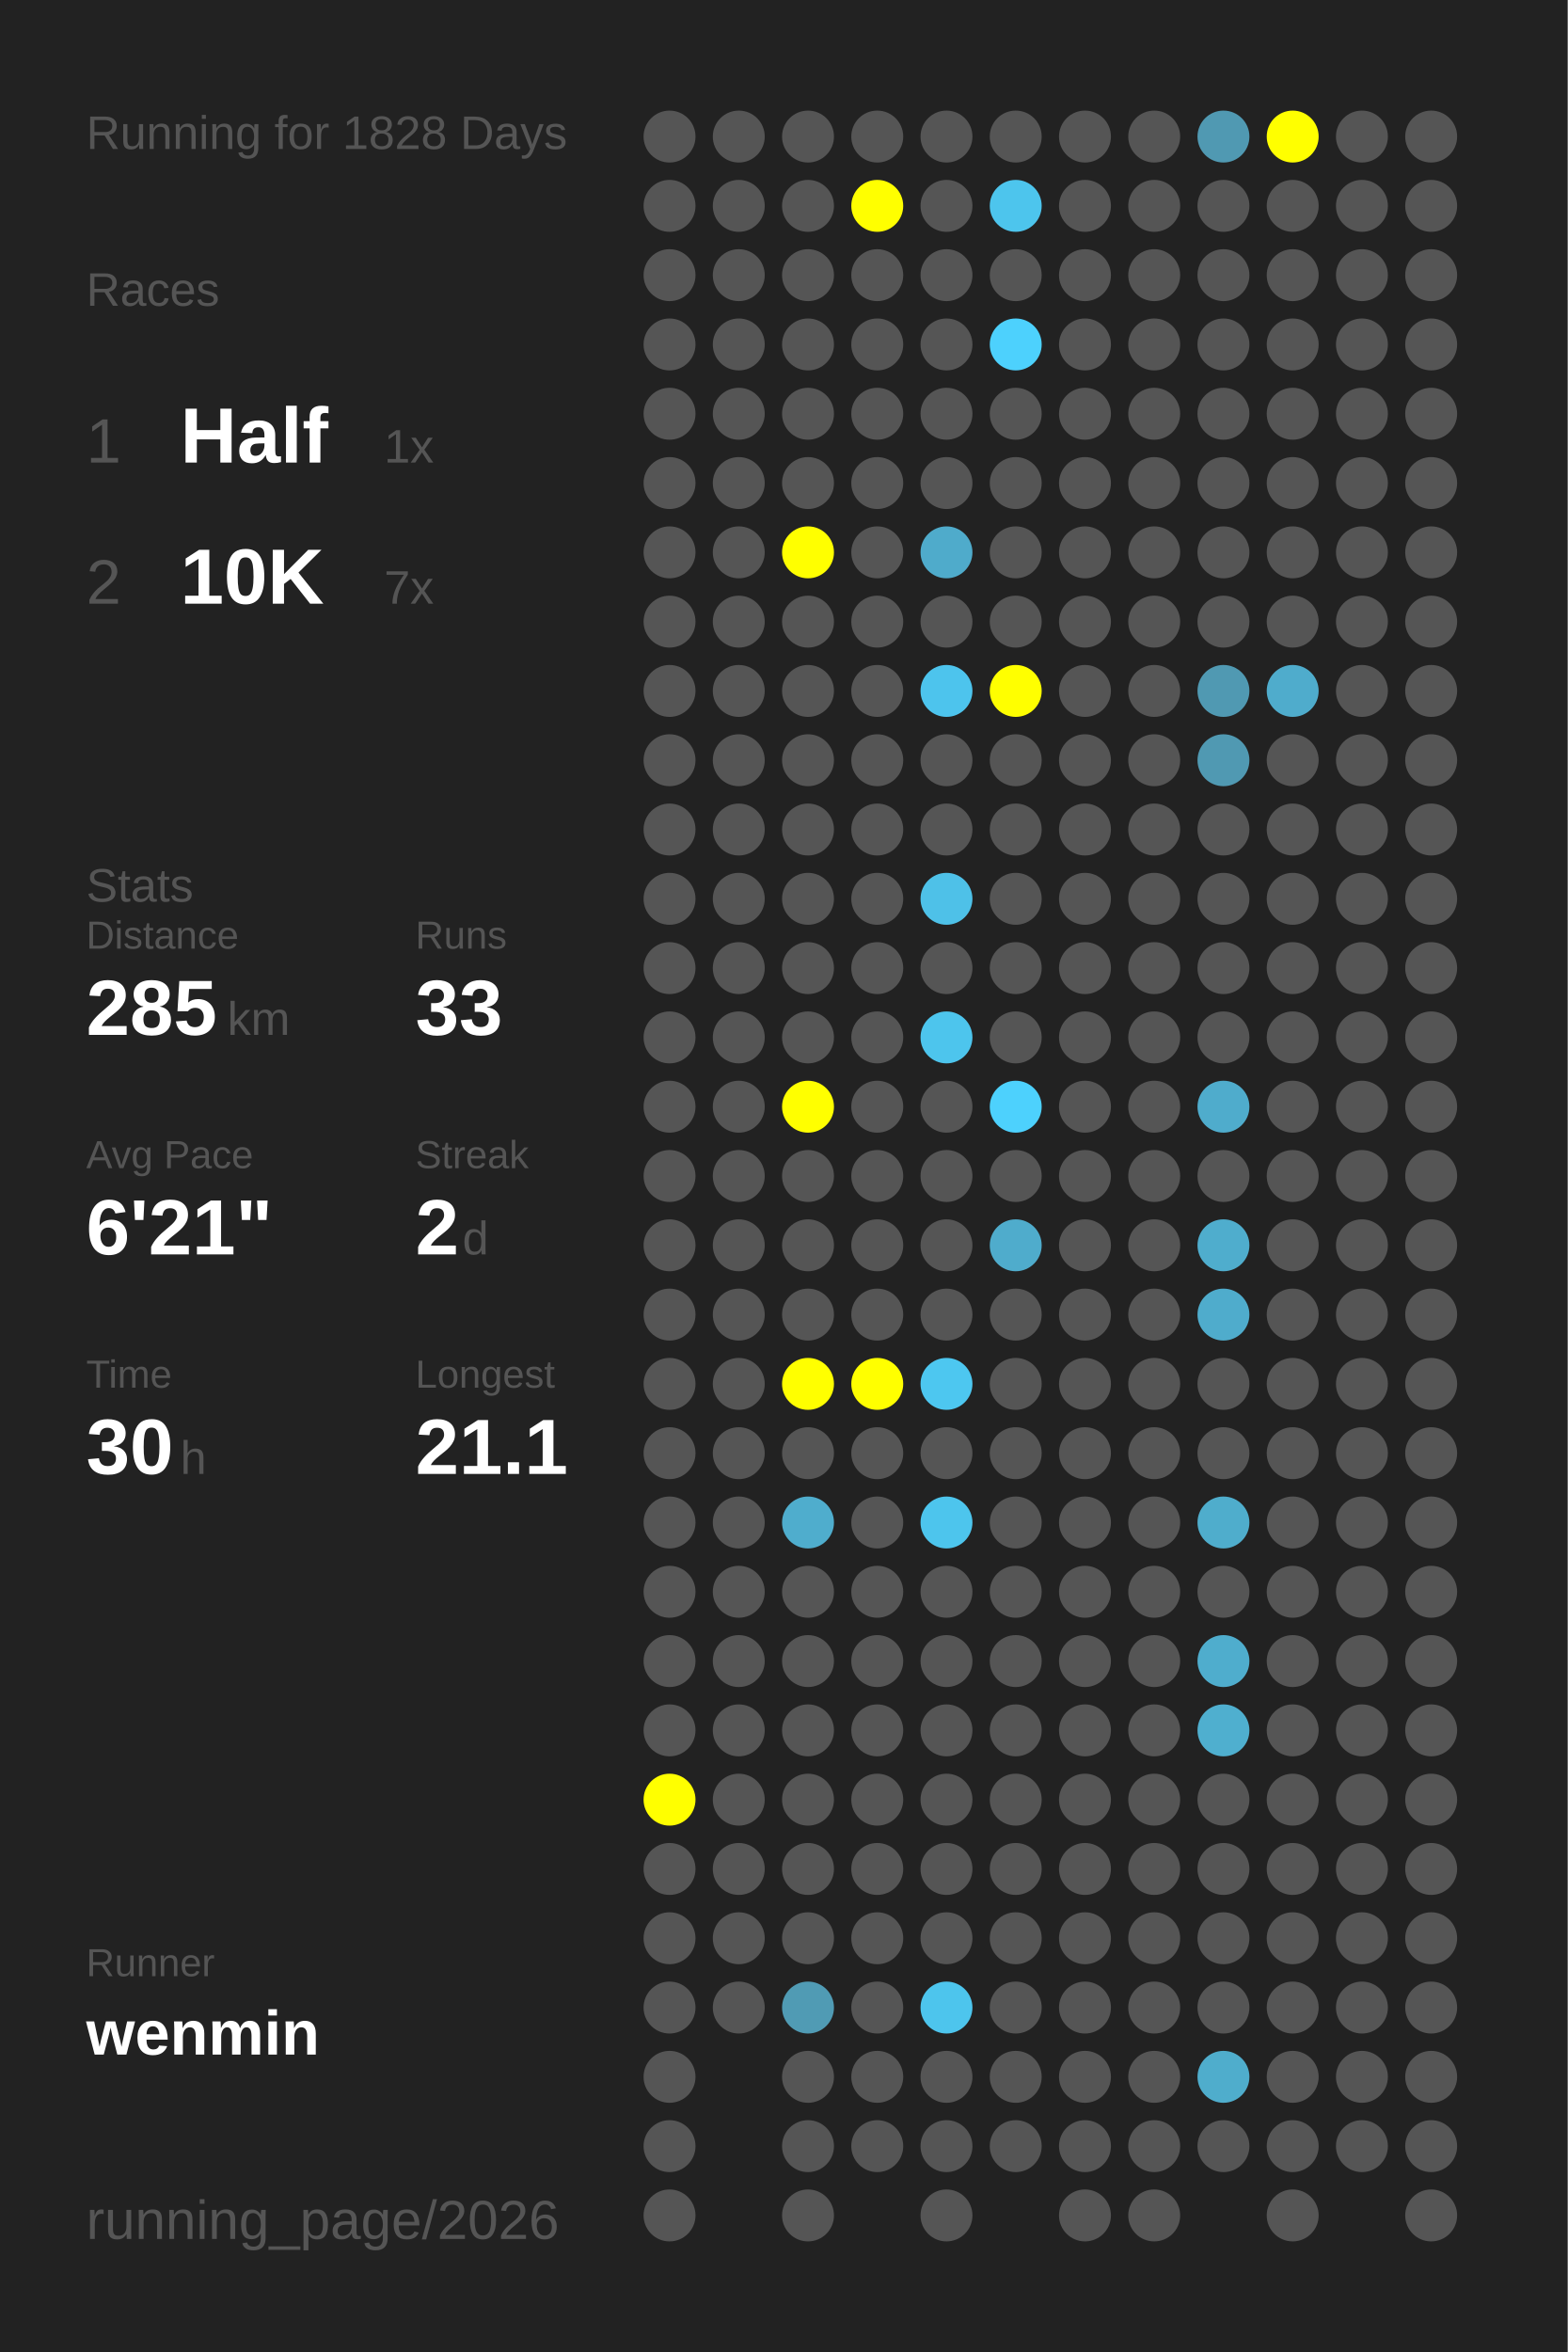
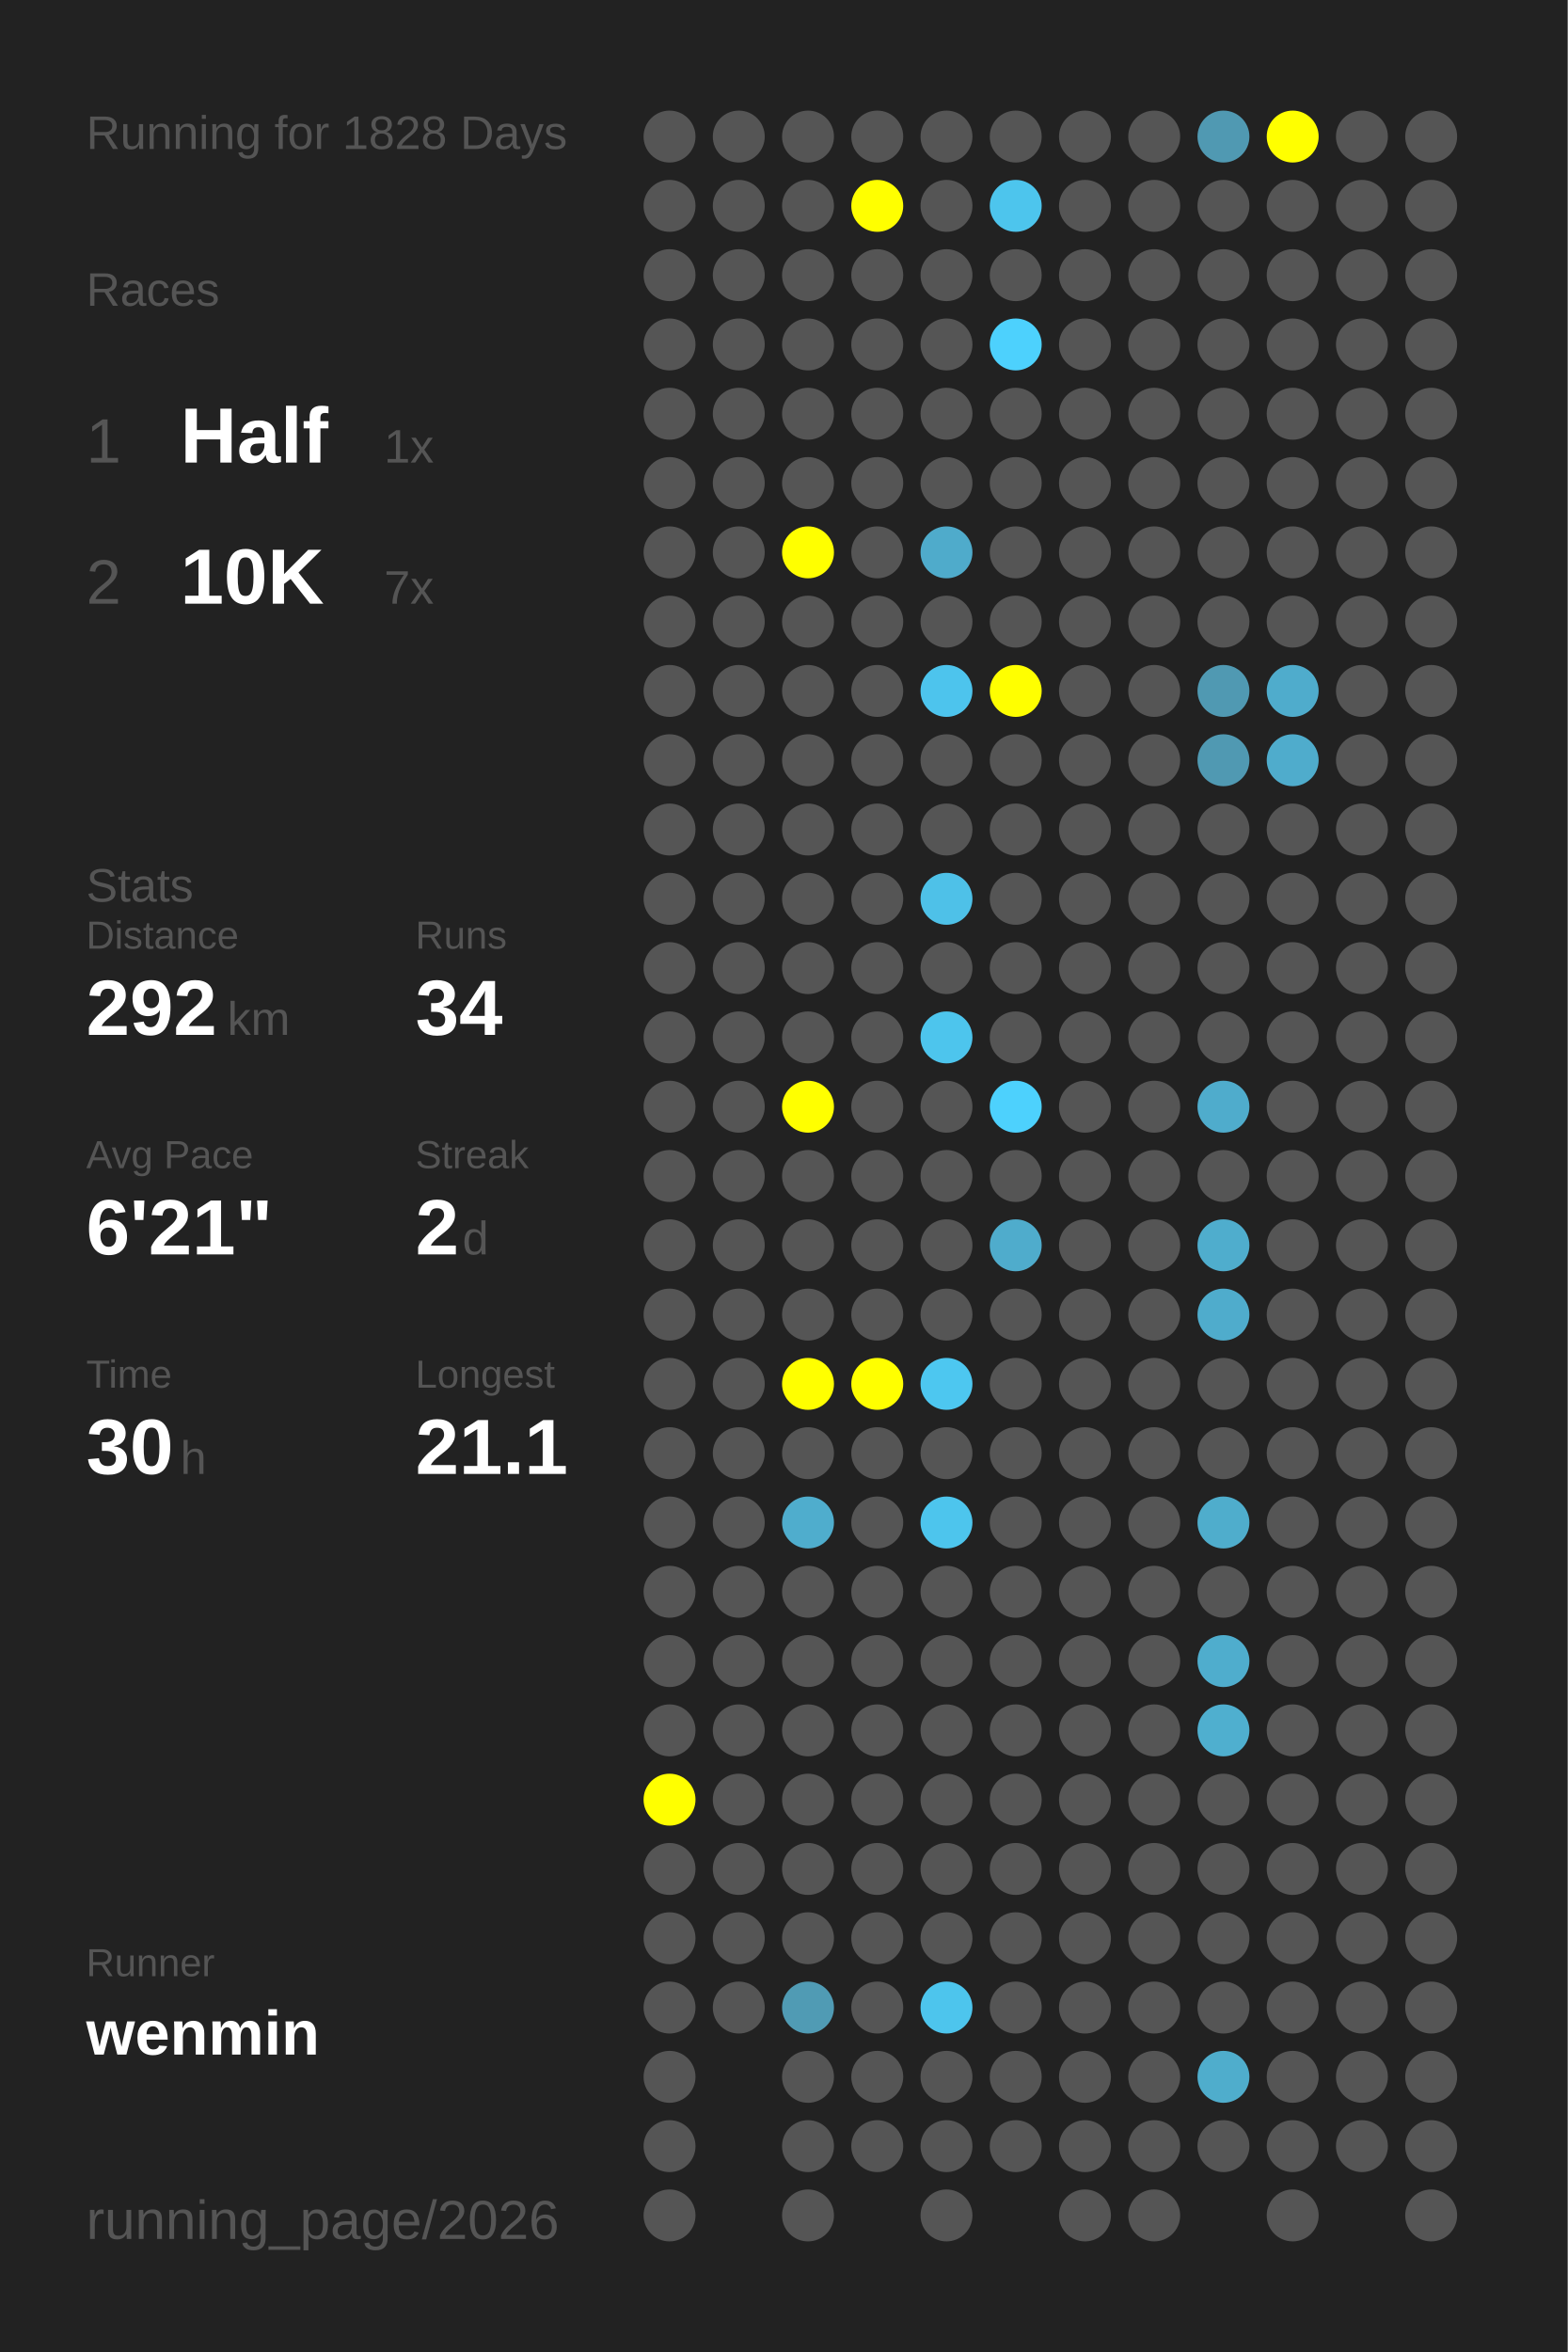
<svg xmlns="http://www.w3.org/2000/svg" baseProfile="full" height="300mm" version="1.1" viewBox="0,0,200,300" width="200mm">
  <defs />
  <rect fill="#222222" height="300" width="200" x="0" y="0" />
  <text fill="#555555" style="font-size:6px; font-family:Arial;" x="11" y="19">Running for 1828 Days</text>
  <text fill="#555555" style="font-size:6px; font-family:Arial;" x="11" y="39">Races</text>
  <text fill="#555555" style="font-size:8px; font-family:Arial;" x="11" y="59">1</text>
  <text fill="#FFFFFF" style="font-size:10px; font-family:Arial; font-weight:bold;" x="23" y="59">Half</text>
  <text fill="#555555" style="font-size:6px; font-family:Arial;" x="49" y="59">1x</text>
  <text fill="#555555" style="font-size:8px; font-family:Arial;" x="11" y="77">2</text>
  <text fill="#FFFFFF" style="font-size:10px; font-family:Arial; font-weight:bold;" x="23" y="77">10K</text>
  <text fill="#555555" style="font-size:6px; font-family:Arial;" x="49" y="77">7x</text>
  <text fill="#555555" style="font-size:6px; font-family:Arial;" x="11" y="115">Stats</text>
  <text fill="#555555" style="font-size:5px; font-family:Arial;" x="11" y="121">Distance</text>
-   <text fill="#FFFFFF" style="font-size:10px; font-family:Arial; font-weight:bold;" x="11" y="132">285</text>
+   <text fill="#FFFFFF" style="font-size:10px; font-family:Arial; font-weight:bold;" x="11" y="132">292</text>
  <text fill="#555555" style="font-size:6px; font-family:Arial;" x="29" y="132">km</text>
  <text fill="#555555" style="font-size:5px; font-family:Arial;" x="53" y="121">Runs</text>
-   <text fill="#FFFFFF" style="font-size:10px; font-family:Arial; font-weight:bold;" x="53" y="132">33</text>
+   <text fill="#FFFFFF" style="font-size:10px; font-family:Arial; font-weight:bold;" x="53" y="132">34</text>
  <text fill="#555555" style="font-size:5px; font-family:Arial;" x="11" y="149">Avg Pace</text>
  <text fill="#FFFFFF" style="font-size:10px; font-family:Arial; font-weight:bold;" x="11" y="160">6'21"</text>
  <text fill="#555555" style="font-size:5px; font-family:Arial;" x="53" y="149">Streak</text>
  <text fill="#FFFFFF" style="font-size:10px; font-family:Arial; font-weight:bold;" x="53" y="160">2</text>
  <text fill="#555555" style="font-size:6px; font-family:Arial;" x="59" y="160">d</text>
  <text fill="#555555" style="font-size:5px; font-family:Arial;" x="11" y="177">Time</text>
  <text fill="#FFFFFF" style="font-size:10px; font-family:Arial; font-weight:bold;" x="11" y="188">30</text>
  <text fill="#555555" style="font-size:6px; font-family:Arial;" x="23" y="188">h</text>
  <text fill="#555555" style="font-size:5px; font-family:Arial;" x="53" y="177">Longest</text>
  <text fill="#FFFFFF" style="font-size:10px; font-family:Arial; font-weight:bold;" x="53" y="188">21.1</text>
  <text fill="#555555" style="font-size:5px; font-family:Arial;" x="11" y="252.065">Runner</text>
  <text fill="#FFFFFF" style="font-size:8px; font-family:Arial; font-weight:bold;" x="11" y="262.065">wenmin</text>
  <text fill="#555555" style="font-size:7px; font-family:Arial;" x="11" y="285.581">running_page/2026</text>
  <circle cx="85.417" cy="17.419" fill="#555555" r="3.312" />
  <circle cx="85.417" cy="26.258" fill="#555555" r="3.312" />
  <circle cx="85.417" cy="35.097" fill="#555555" r="3.312" />
  <circle cx="85.417" cy="43.935" fill="#555555" r="3.312" />
  <circle cx="85.417" cy="52.774" fill="#555555" r="3.312" />
  <circle cx="85.417" cy="61.613" fill="#555555" r="3.312" />
  <circle cx="85.417" cy="70.452" fill="#555555" r="3.312" />
  <circle cx="85.417" cy="79.29" fill="#555555" r="3.312" />
  <circle cx="85.417" cy="88.129" fill="#555555" r="3.312" />
  <circle cx="85.417" cy="96.968" fill="#555555" r="3.312" />
  <circle cx="85.417" cy="105.806" fill="#555555" r="3.312" />
  <circle cx="85.417" cy="114.645" fill="#555555" r="3.312" />
  <circle cx="85.417" cy="123.484" fill="#555555" r="3.312" />
  <circle cx="85.417" cy="132.323" fill="#555555" r="3.312" />
  <circle cx="85.417" cy="141.161" fill="#555555" r="3.312" />
  <circle cx="85.417" cy="150" fill="#555555" r="3.312" />
  <circle cx="85.417" cy="158.839" fill="#555555" r="3.312" />
  <circle cx="85.417" cy="167.677" fill="#555555" r="3.312" />
  <circle cx="85.417" cy="176.516" fill="#555555" r="3.312" />
  <circle cx="85.417" cy="185.355" fill="#555555" r="3.312" />
  <circle cx="85.417" cy="194.194" fill="#555555" r="3.312" />
  <circle cx="85.417" cy="203.032" fill="#555555" r="3.312" />
  <circle cx="85.417" cy="211.871" fill="#555555" r="3.312" />
  <circle cx="85.417" cy="220.71" fill="#555555" r="3.312" />
  <circle cx="85.417" cy="229.548" fill="#FFFF00" r="3.312" />
  <circle cx="85.417" cy="238.387" fill="#555555" r="3.312" />
  <circle cx="85.417" cy="247.226" fill="#555555" r="3.312" />
  <circle cx="85.417" cy="256.065" fill="#555555" r="3.312" />
  <circle cx="85.417" cy="264.903" fill="#555555" r="3.312" />
  <circle cx="85.417" cy="273.742" fill="#555555" r="3.312" />
  <circle cx="85.417" cy="282.581" fill="#555555" r="3.312" />
  <circle cx="94.25" cy="17.419" fill="#555555" r="3.312" />
  <circle cx="94.25" cy="26.258" fill="#555555" r="3.312" />
  <circle cx="94.25" cy="35.097" fill="#555555" r="3.312" />
  <circle cx="94.25" cy="43.935" fill="#555555" r="3.312" />
  <circle cx="94.25" cy="52.774" fill="#555555" r="3.312" />
  <circle cx="94.25" cy="61.613" fill="#555555" r="3.312" />
  <circle cx="94.25" cy="70.452" fill="#555555" r="3.312" />
  <circle cx="94.25" cy="79.29" fill="#555555" r="3.312" />
  <circle cx="94.25" cy="88.129" fill="#555555" r="3.312" />
  <circle cx="94.25" cy="96.968" fill="#555555" r="3.312" />
  <circle cx="94.25" cy="105.806" fill="#555555" r="3.312" />
  <circle cx="94.25" cy="114.645" fill="#555555" r="3.312" />
  <circle cx="94.25" cy="123.484" fill="#555555" r="3.312" />
  <circle cx="94.25" cy="132.323" fill="#555555" r="3.312" />
  <circle cx="94.25" cy="141.161" fill="#555555" r="3.312" />
  <circle cx="94.25" cy="150" fill="#555555" r="3.312" />
  <circle cx="94.25" cy="158.839" fill="#555555" r="3.312" />
  <circle cx="94.25" cy="167.677" fill="#555555" r="3.312" />
  <circle cx="94.25" cy="176.516" fill="#555555" r="3.312" />
  <circle cx="94.25" cy="185.355" fill="#555555" r="3.312" />
  <circle cx="94.25" cy="194.194" fill="#555555" r="3.312" />
  <circle cx="94.25" cy="203.032" fill="#555555" r="3.312" />
  <circle cx="94.25" cy="211.871" fill="#555555" r="3.312" />
  <circle cx="94.25" cy="220.71" fill="#555555" r="3.312" />
  <circle cx="94.25" cy="229.548" fill="#555555" r="3.312" />
  <circle cx="94.25" cy="238.387" fill="#555555" r="3.312" />
  <circle cx="94.25" cy="247.226" fill="#555555" r="3.312" />
  <circle cx="94.25" cy="256.065" fill="#555555" r="3.312" />
  <circle cx="103.083" cy="17.419" fill="#555555" r="3.312" />
  <circle cx="103.083" cy="26.258" fill="#555555" r="3.312" />
  <circle cx="103.083" cy="35.097" fill="#555555" r="3.312" />
  <circle cx="103.083" cy="43.935" fill="#555555" r="3.312" />
  <circle cx="103.083" cy="52.774" fill="#555555" r="3.312" />
  <circle cx="103.083" cy="61.613" fill="#555555" r="3.312" />
  <circle cx="103.083" cy="70.452" fill="#FFFF00" r="3.312" />
  <circle cx="103.083" cy="79.29" fill="#555555" r="3.312" />
  <circle cx="103.083" cy="88.129" fill="#555555" r="3.312" />
  <circle cx="103.083" cy="96.968" fill="#555555" r="3.312" />
  <circle cx="103.083" cy="105.806" fill="#555555" r="3.312" />
  <circle cx="103.083" cy="114.645" fill="#555555" r="3.312" />
  <circle cx="103.083" cy="123.484" fill="#555555" r="3.312" />
  <circle cx="103.083" cy="132.323" fill="#555555" r="3.312" />
  <circle cx="103.083" cy="141.161" fill="#FFFF00" r="3.312" />
  <circle cx="103.083" cy="150" fill="#555555" r="3.312" />
  <circle cx="103.083" cy="158.839" fill="#555555" r="3.312" />
  <circle cx="103.083" cy="167.677" fill="#555555" r="3.312" />
  <circle cx="103.083" cy="176.516" fill="#FFFF00" r="3.312" />
  <circle cx="103.083" cy="185.355" fill="#555555" r="3.312" />
  <circle cx="103.083" cy="194.194" fill="#4fadcd" r="3.312" />
  <circle cx="103.083" cy="203.032" fill="#555555" r="3.312" />
  <circle cx="103.083" cy="211.871" fill="#555555" r="3.312" />
  <circle cx="103.083" cy="220.71" fill="#555555" r="3.312" />
  <circle cx="103.083" cy="229.548" fill="#555555" r="3.312" />
  <circle cx="103.083" cy="238.387" fill="#555555" r="3.312" />
  <circle cx="103.083" cy="247.226" fill="#555555" r="3.312" />
  <circle cx="103.083" cy="256.065" fill="#509bb4" r="3.312" />
  <circle cx="103.083" cy="264.903" fill="#555555" r="3.312" />
  <circle cx="103.083" cy="273.742" fill="#555555" r="3.312" />
  <circle cx="103.083" cy="282.581" fill="#555555" r="3.312" />
  <circle cx="111.917" cy="17.419" fill="#555555" r="3.312" />
  <circle cx="111.917" cy="26.258" fill="#FFFF00" r="3.312" />
  <circle cx="111.917" cy="35.097" fill="#555555" r="3.312" />
  <circle cx="111.917" cy="43.935" fill="#555555" r="3.312" />
  <circle cx="111.917" cy="52.774" fill="#555555" r="3.312" />
  <circle cx="111.917" cy="61.613" fill="#555555" r="3.312" />
  <circle cx="111.917" cy="70.452" fill="#555555" r="3.312" />
  <circle cx="111.917" cy="79.29" fill="#555555" r="3.312" />
  <circle cx="111.917" cy="88.129" fill="#555555" r="3.312" />
  <circle cx="111.917" cy="96.968" fill="#555555" r="3.312" />
  <circle cx="111.917" cy="105.806" fill="#555555" r="3.312" />
  <circle cx="111.917" cy="114.645" fill="#555555" r="3.312" />
  <circle cx="111.917" cy="123.484" fill="#555555" r="3.312" />
  <circle cx="111.917" cy="132.323" fill="#555555" r="3.312" />
  <circle cx="111.917" cy="141.161" fill="#555555" r="3.312" />
  <circle cx="111.917" cy="150" fill="#555555" r="3.312" />
  <circle cx="111.917" cy="158.839" fill="#555555" r="3.312" />
  <circle cx="111.917" cy="167.677" fill="#555555" r="3.312" />
  <circle cx="111.917" cy="176.516" fill="#FFFF00" r="3.312" />
  <circle cx="111.917" cy="185.355" fill="#555555" r="3.312" />
  <circle cx="111.917" cy="194.194" fill="#555555" r="3.312" />
  <circle cx="111.917" cy="203.032" fill="#555555" r="3.312" />
  <circle cx="111.917" cy="211.871" fill="#555555" r="3.312" />
  <circle cx="111.917" cy="220.71" fill="#555555" r="3.312" />
  <circle cx="111.917" cy="229.548" fill="#555555" r="3.312" />
  <circle cx="111.917" cy="238.387" fill="#555555" r="3.312" />
  <circle cx="111.917" cy="247.226" fill="#555555" r="3.312" />
  <circle cx="111.917" cy="256.065" fill="#555555" r="3.312" />
  <circle cx="111.917" cy="264.903" fill="#555555" r="3.312" />
  <circle cx="111.917" cy="273.742" fill="#555555" r="3.312" />
  <circle cx="120.75" cy="17.419" fill="#555555" r="3.312" />
  <circle cx="120.75" cy="26.258" fill="#555555" r="3.312" />
  <circle cx="120.75" cy="35.097" fill="#555555" r="3.312" />
  <circle cx="120.75" cy="43.935" fill="#555555" r="3.312" />
  <circle cx="120.75" cy="52.774" fill="#555555" r="3.312" />
  <circle cx="120.75" cy="61.613" fill="#555555" r="3.312" />
  <circle cx="120.75" cy="70.452" fill="#4fabcb" r="3.312" />
  <circle cx="120.75" cy="79.29" fill="#555555" r="3.312" />
  <circle cx="120.75" cy="88.129" fill="#4dc4ed" r="3.312" />
  <circle cx="120.75" cy="96.968" fill="#555555" r="3.312" />
  <circle cx="120.75" cy="105.806" fill="#555555" r="3.312" />
  <circle cx="120.75" cy="114.645" fill="#4ec1e8" r="3.312" />
  <circle cx="120.75" cy="123.484" fill="#555555" r="3.312" />
  <circle cx="120.75" cy="132.323" fill="#4dc5ed" r="3.312" />
  <circle cx="120.75" cy="141.161" fill="#555555" r="3.312" />
  <circle cx="120.75" cy="150" fill="#555555" r="3.312" />
  <circle cx="120.75" cy="158.839" fill="#555555" r="3.312" />
  <circle cx="120.75" cy="167.677" fill="#555555" r="3.312" />
  <circle cx="120.75" cy="176.516" fill="#4dc7f0" r="3.312" />
  <circle cx="120.75" cy="185.355" fill="#555555" r="3.312" />
  <circle cx="120.75" cy="194.194" fill="#4dc5ed" r="3.312" />
  <circle cx="120.75" cy="203.032" fill="#555555" r="3.312" />
  <circle cx="120.75" cy="211.871" fill="#555555" r="3.312" />
  <circle cx="120.75" cy="220.71" fill="#555555" r="3.312" />
  <circle cx="120.75" cy="229.548" fill="#555555" r="3.312" />
  <circle cx="120.75" cy="238.387" fill="#555555" r="3.312" />
  <circle cx="120.75" cy="247.226" fill="#555555" r="3.312" />
  <circle cx="120.75" cy="256.065" fill="#4dc5ed" r="3.312" />
  <circle cx="120.75" cy="264.903" fill="#555555" r="3.312" />
  <circle cx="120.75" cy="273.742" fill="#555555" r="3.312" />
  <circle cx="120.75" cy="282.581" fill="#555555" r="3.312" />
  <circle cx="129.583" cy="17.419" fill="#555555" r="3.312" />
  <circle cx="129.583" cy="26.258" fill="#4dc5ed" r="3.312" />
  <circle cx="129.583" cy="35.097" fill="#555555" r="3.312" />
  <circle cx="129.583" cy="43.935" fill="#4dd1fd" r="3.312" />
  <circle cx="129.583" cy="52.774" fill="#555555" r="3.312" />
  <circle cx="129.583" cy="61.613" fill="#555555" r="3.312" />
  <circle cx="129.583" cy="70.452" fill="#555555" r="3.312" />
  <circle cx="129.583" cy="79.29" fill="#555555" r="3.312" />
  <circle cx="129.583" cy="88.129" fill="#FFFF00" r="3.312" />
  <circle cx="129.583" cy="96.968" fill="#555555" r="3.312" />
  <circle cx="129.583" cy="105.806" fill="#555555" r="3.312" />
  <circle cx="129.583" cy="114.645" fill="#555555" r="3.312" />
  <circle cx="129.583" cy="123.484" fill="#555555" r="3.312" />
  <circle cx="129.583" cy="132.323" fill="#555555" r="3.312" />
  <circle cx="129.583" cy="141.161" fill="#4dd1fd" r="3.312" />
  <circle cx="129.583" cy="150" fill="#555555" r="3.312" />
  <circle cx="129.583" cy="158.839" fill="#4faccc" r="3.312" />
  <circle cx="129.583" cy="167.677" fill="#555555" r="3.312" />
  <circle cx="129.583" cy="176.516" fill="#555555" r="3.312" />
  <circle cx="129.583" cy="185.355" fill="#555555" r="3.312" />
  <circle cx="129.583" cy="194.194" fill="#555555" r="3.312" />
  <circle cx="129.583" cy="203.032" fill="#555555" r="3.312" />
  <circle cx="129.583" cy="211.871" fill="#555555" r="3.312" />
  <circle cx="129.583" cy="220.71" fill="#555555" r="3.312" />
  <circle cx="129.583" cy="229.548" fill="#555555" r="3.312" />
  <circle cx="129.583" cy="238.387" fill="#555555" r="3.312" />
  <circle cx="129.583" cy="247.226" fill="#555555" r="3.312" />
  <circle cx="129.583" cy="256.065" fill="#555555" r="3.312" />
  <circle cx="129.583" cy="264.903" fill="#555555" r="3.312" />
  <circle cx="129.583" cy="273.742" fill="#555555" r="3.312" />
  <circle cx="138.417" cy="17.419" fill="#555555" r="3.312" />
  <circle cx="138.417" cy="26.258" fill="#555555" r="3.312" />
  <circle cx="138.417" cy="35.097" fill="#555555" r="3.312" />
  <circle cx="138.417" cy="43.935" fill="#555555" r="3.312" />
  <circle cx="138.417" cy="52.774" fill="#555555" r="3.312" />
  <circle cx="138.417" cy="61.613" fill="#555555" r="3.312" />
  <circle cx="138.417" cy="70.452" fill="#555555" r="3.312" />
  <circle cx="138.417" cy="79.29" fill="#555555" r="3.312" />
  <circle cx="138.417" cy="88.129" fill="#555555" r="3.312" />
  <circle cx="138.417" cy="96.968" fill="#555555" r="3.312" />
  <circle cx="138.417" cy="105.806" fill="#555555" r="3.312" />
  <circle cx="138.417" cy="114.645" fill="#555555" r="3.312" />
  <circle cx="138.417" cy="123.484" fill="#555555" r="3.312" />
  <circle cx="138.417" cy="132.323" fill="#555555" r="3.312" />
  <circle cx="138.417" cy="141.161" fill="#555555" r="3.312" />
  <circle cx="138.417" cy="150" fill="#555555" r="3.312" />
  <circle cx="138.417" cy="158.839" fill="#555555" r="3.312" />
  <circle cx="138.417" cy="167.677" fill="#555555" r="3.312" />
  <circle cx="138.417" cy="176.516" fill="#555555" r="3.312" />
  <circle cx="138.417" cy="185.355" fill="#555555" r="3.312" />
  <circle cx="138.417" cy="194.194" fill="#555555" r="3.312" />
  <circle cx="138.417" cy="203.032" fill="#555555" r="3.312" />
  <circle cx="138.417" cy="211.871" fill="#555555" r="3.312" />
  <circle cx="138.417" cy="220.71" fill="#555555" r="3.312" />
  <circle cx="138.417" cy="229.548" fill="#555555" r="3.312" />
  <circle cx="138.417" cy="238.387" fill="#555555" r="3.312" />
  <circle cx="138.417" cy="247.226" fill="#555555" r="3.312" />
  <circle cx="138.417" cy="256.065" fill="#555555" r="3.312" />
  <circle cx="138.417" cy="264.903" fill="#555555" r="3.312" />
  <circle cx="138.417" cy="273.742" fill="#555555" r="3.312" />
  <circle cx="138.417" cy="282.581" fill="#555555" r="3.312" />
  <circle cx="147.25" cy="17.419" fill="#555555" r="3.312" />
  <circle cx="147.25" cy="26.258" fill="#555555" r="3.312" />
  <circle cx="147.25" cy="35.097" fill="#555555" r="3.312" />
  <circle cx="147.25" cy="43.935" fill="#555555" r="3.312" />
  <circle cx="147.25" cy="52.774" fill="#555555" r="3.312" />
  <circle cx="147.25" cy="61.613" fill="#555555" r="3.312" />
  <circle cx="147.25" cy="70.452" fill="#555555" r="3.312" />
  <circle cx="147.25" cy="79.29" fill="#555555" r="3.312" />
  <circle cx="147.25" cy="88.129" fill="#555555" r="3.312" />
  <circle cx="147.25" cy="96.968" fill="#555555" r="3.312" />
  <circle cx="147.25" cy="105.806" fill="#555555" r="3.312" />
  <circle cx="147.25" cy="114.645" fill="#555555" r="3.312" />
  <circle cx="147.25" cy="123.484" fill="#555555" r="3.312" />
  <circle cx="147.25" cy="132.323" fill="#555555" r="3.312" />
  <circle cx="147.25" cy="141.161" fill="#555555" r="3.312" />
  <circle cx="147.25" cy="150" fill="#555555" r="3.312" />
  <circle cx="147.25" cy="158.839" fill="#555555" r="3.312" />
  <circle cx="147.25" cy="167.677" fill="#555555" r="3.312" />
  <circle cx="147.25" cy="176.516" fill="#555555" r="3.312" />
  <circle cx="147.25" cy="185.355" fill="#555555" r="3.312" />
  <circle cx="147.25" cy="194.194" fill="#555555" r="3.312" />
  <circle cx="147.25" cy="203.032" fill="#555555" r="3.312" />
  <circle cx="147.25" cy="211.871" fill="#555555" r="3.312" />
  <circle cx="147.25" cy="220.71" fill="#555555" r="3.312" />
  <circle cx="147.25" cy="229.548" fill="#555555" r="3.312" />
  <circle cx="147.25" cy="238.387" fill="#555555" r="3.312" />
  <circle cx="147.25" cy="247.226" fill="#555555" r="3.312" />
  <circle cx="147.25" cy="256.065" fill="#555555" r="3.312" />
  <circle cx="147.25" cy="264.903" fill="#555555" r="3.312" />
  <circle cx="147.25" cy="273.742" fill="#555555" r="3.312" />
  <circle cx="147.25" cy="282.581" fill="#555555" r="3.312" />
  <circle cx="156.083" cy="17.419" fill="#5099b2" r="3.312" />
  <circle cx="156.083" cy="26.258" fill="#555555" r="3.312" />
  <circle cx="156.083" cy="35.097" fill="#555555" r="3.312" />
  <circle cx="156.083" cy="43.935" fill="#555555" r="3.312" />
  <circle cx="156.083" cy="52.774" fill="#555555" r="3.312" />
  <circle cx="156.083" cy="61.613" fill="#555555" r="3.312" />
  <circle cx="156.083" cy="70.452" fill="#555555" r="3.312" />
  <circle cx="156.083" cy="79.29" fill="#555555" r="3.312" />
  <circle cx="156.083" cy="88.129" fill="#5099b2" r="3.312" />
  <circle cx="156.083" cy="96.968" fill="#5099b2" r="3.312" />
  <circle cx="156.083" cy="105.806" fill="#555555" r="3.312" />
  <circle cx="156.083" cy="114.645" fill="#555555" r="3.312" />
  <circle cx="156.083" cy="123.484" fill="#555555" r="3.312" />
  <circle cx="156.083" cy="132.323" fill="#555555" r="3.312" />
  <circle cx="156.083" cy="141.161" fill="#4faccc" r="3.312" />
  <circle cx="156.083" cy="150" fill="#555555" r="3.312" />
  <circle cx="156.083" cy="158.839" fill="#4fadcd" r="3.312" />
  <circle cx="156.083" cy="167.677" fill="#4faccc" r="3.312" />
  <circle cx="156.083" cy="176.516" fill="#555555" r="3.312" />
  <circle cx="156.083" cy="185.355" fill="#555555" r="3.312" />
  <circle cx="156.083" cy="194.194" fill="#4fadcc" r="3.312" />
  <circle cx="156.083" cy="203.032" fill="#555555" r="3.312" />
  <circle cx="156.083" cy="211.871" fill="#4fadcd" r="3.312" />
  <circle cx="156.083" cy="220.71" fill="#4fafcf" r="3.312" />
  <circle cx="156.083" cy="229.548" fill="#555555" r="3.312" />
  <circle cx="156.083" cy="238.387" fill="#555555" r="3.312" />
  <circle cx="156.083" cy="247.226" fill="#555555" r="3.312" />
  <circle cx="156.083" cy="256.065" fill="#555555" r="3.312" />
  <circle cx="156.083" cy="264.903" fill="#4fadcc" r="3.312" />
  <circle cx="156.083" cy="273.742" fill="#555555" r="3.312" />
  <circle cx="164.917" cy="17.419" fill="#FFFF00" r="3.312" />
  <circle cx="164.917" cy="26.258" fill="#555555" r="3.312" />
  <circle cx="164.917" cy="35.097" fill="#555555" r="3.312" />
  <circle cx="164.917" cy="43.935" fill="#555555" r="3.312" />
  <circle cx="164.917" cy="52.774" fill="#555555" r="3.312" />
  <circle cx="164.917" cy="61.613" fill="#555555" r="3.312" />
  <circle cx="164.917" cy="70.452" fill="#555555" r="3.312" />
  <circle cx="164.917" cy="79.29" fill="#555555" r="3.312" />
  <circle cx="164.917" cy="88.129" fill="#4faccc" r="3.312" />
-   <circle cx="164.917" cy="96.968" fill="#555555" r="3.312" />
+   <circle cx="164.917" cy="96.968" fill="#4faccc" r="3.312" />
  <circle cx="164.917" cy="105.806" fill="#555555" r="3.312" />
  <circle cx="164.917" cy="114.645" fill="#555555" r="3.312" />
  <circle cx="164.917" cy="123.484" fill="#555555" r="3.312" />
  <circle cx="164.917" cy="132.323" fill="#555555" r="3.312" />
  <circle cx="164.917" cy="141.161" fill="#555555" r="3.312" />
  <circle cx="164.917" cy="150" fill="#555555" r="3.312" />
  <circle cx="164.917" cy="158.839" fill="#555555" r="3.312" />
  <circle cx="164.917" cy="167.677" fill="#555555" r="3.312" />
  <circle cx="164.917" cy="176.516" fill="#555555" r="3.312" />
  <circle cx="164.917" cy="185.355" fill="#555555" r="3.312" />
  <circle cx="164.917" cy="194.194" fill="#555555" r="3.312" />
  <circle cx="164.917" cy="203.032" fill="#555555" r="3.312" />
  <circle cx="164.917" cy="211.871" fill="#555555" r="3.312" />
  <circle cx="164.917" cy="220.71" fill="#555555" r="3.312" />
  <circle cx="164.917" cy="229.548" fill="#555555" r="3.312" />
  <circle cx="164.917" cy="238.387" fill="#555555" r="3.312" />
  <circle cx="164.917" cy="247.226" fill="#555555" r="3.312" />
  <circle cx="164.917" cy="256.065" fill="#555555" r="3.312" />
  <circle cx="164.917" cy="264.903" fill="#555555" r="3.312" />
  <circle cx="164.917" cy="273.742" fill="#555555" r="3.312" />
  <circle cx="164.917" cy="282.581" fill="#555555" r="3.312" />
  <circle cx="173.75" cy="17.419" fill="#555555" r="3.312" />
  <circle cx="173.75" cy="26.258" fill="#555555" r="3.312" />
  <circle cx="173.75" cy="35.097" fill="#555555" r="3.312" />
  <circle cx="173.75" cy="43.935" fill="#555555" r="3.312" />
  <circle cx="173.75" cy="52.774" fill="#555555" r="3.312" />
  <circle cx="173.75" cy="61.613" fill="#555555" r="3.312" />
  <circle cx="173.75" cy="70.452" fill="#555555" r="3.312" />
  <circle cx="173.75" cy="79.29" fill="#555555" r="3.312" />
  <circle cx="173.75" cy="88.129" fill="#555555" r="3.312" />
  <circle cx="173.75" cy="96.968" fill="#555555" r="3.312" />
  <circle cx="173.75" cy="105.806" fill="#555555" r="3.312" />
  <circle cx="173.75" cy="114.645" fill="#555555" r="3.312" />
  <circle cx="173.75" cy="123.484" fill="#555555" r="3.312" />
  <circle cx="173.75" cy="132.323" fill="#555555" r="3.312" />
  <circle cx="173.75" cy="141.161" fill="#555555" r="3.312" />
  <circle cx="173.75" cy="150" fill="#555555" r="3.312" />
  <circle cx="173.75" cy="158.839" fill="#555555" r="3.312" />
  <circle cx="173.75" cy="167.677" fill="#555555" r="3.312" />
  <circle cx="173.75" cy="176.516" fill="#555555" r="3.312" />
  <circle cx="173.75" cy="185.355" fill="#555555" r="3.312" />
  <circle cx="173.75" cy="194.194" fill="#555555" r="3.312" />
  <circle cx="173.75" cy="203.032" fill="#555555" r="3.312" />
  <circle cx="173.75" cy="211.871" fill="#555555" r="3.312" />
  <circle cx="173.75" cy="220.71" fill="#555555" r="3.312" />
  <circle cx="173.75" cy="229.548" fill="#555555" r="3.312" />
  <circle cx="173.75" cy="238.387" fill="#555555" r="3.312" />
  <circle cx="173.75" cy="247.226" fill="#555555" r="3.312" />
  <circle cx="173.75" cy="256.065" fill="#555555" r="3.312" />
  <circle cx="173.75" cy="264.903" fill="#555555" r="3.312" />
  <circle cx="173.75" cy="273.742" fill="#555555" r="3.312" />
  <circle cx="182.583" cy="17.419" fill="#555555" r="3.312" />
  <circle cx="182.583" cy="26.258" fill="#555555" r="3.312" />
  <circle cx="182.583" cy="35.097" fill="#555555" r="3.312" />
  <circle cx="182.583" cy="43.935" fill="#555555" r="3.312" />
  <circle cx="182.583" cy="52.774" fill="#555555" r="3.312" />
  <circle cx="182.583" cy="61.613" fill="#555555" r="3.312" />
  <circle cx="182.583" cy="70.452" fill="#555555" r="3.312" />
  <circle cx="182.583" cy="79.29" fill="#555555" r="3.312" />
  <circle cx="182.583" cy="88.129" fill="#555555" r="3.312" />
  <circle cx="182.583" cy="96.968" fill="#555555" r="3.312" />
  <circle cx="182.583" cy="105.806" fill="#555555" r="3.312" />
  <circle cx="182.583" cy="114.645" fill="#555555" r="3.312" />
  <circle cx="182.583" cy="123.484" fill="#555555" r="3.312" />
  <circle cx="182.583" cy="132.323" fill="#555555" r="3.312" />
  <circle cx="182.583" cy="141.161" fill="#555555" r="3.312" />
  <circle cx="182.583" cy="150" fill="#555555" r="3.312" />
  <circle cx="182.583" cy="158.839" fill="#555555" r="3.312" />
  <circle cx="182.583" cy="167.677" fill="#555555" r="3.312" />
  <circle cx="182.583" cy="176.516" fill="#555555" r="3.312" />
  <circle cx="182.583" cy="185.355" fill="#555555" r="3.312" />
  <circle cx="182.583" cy="194.194" fill="#555555" r="3.312" />
  <circle cx="182.583" cy="203.032" fill="#555555" r="3.312" />
  <circle cx="182.583" cy="211.871" fill="#555555" r="3.312" />
  <circle cx="182.583" cy="220.71" fill="#555555" r="3.312" />
  <circle cx="182.583" cy="229.548" fill="#555555" r="3.312" />
  <circle cx="182.583" cy="238.387" fill="#555555" r="3.312" />
  <circle cx="182.583" cy="247.226" fill="#555555" r="3.312" />
  <circle cx="182.583" cy="256.065" fill="#555555" r="3.312" />
  <circle cx="182.583" cy="264.903" fill="#555555" r="3.312" />
  <circle cx="182.583" cy="273.742" fill="#555555" r="3.312" />
  <circle cx="182.583" cy="282.581" fill="#555555" r="3.312" />
</svg>
